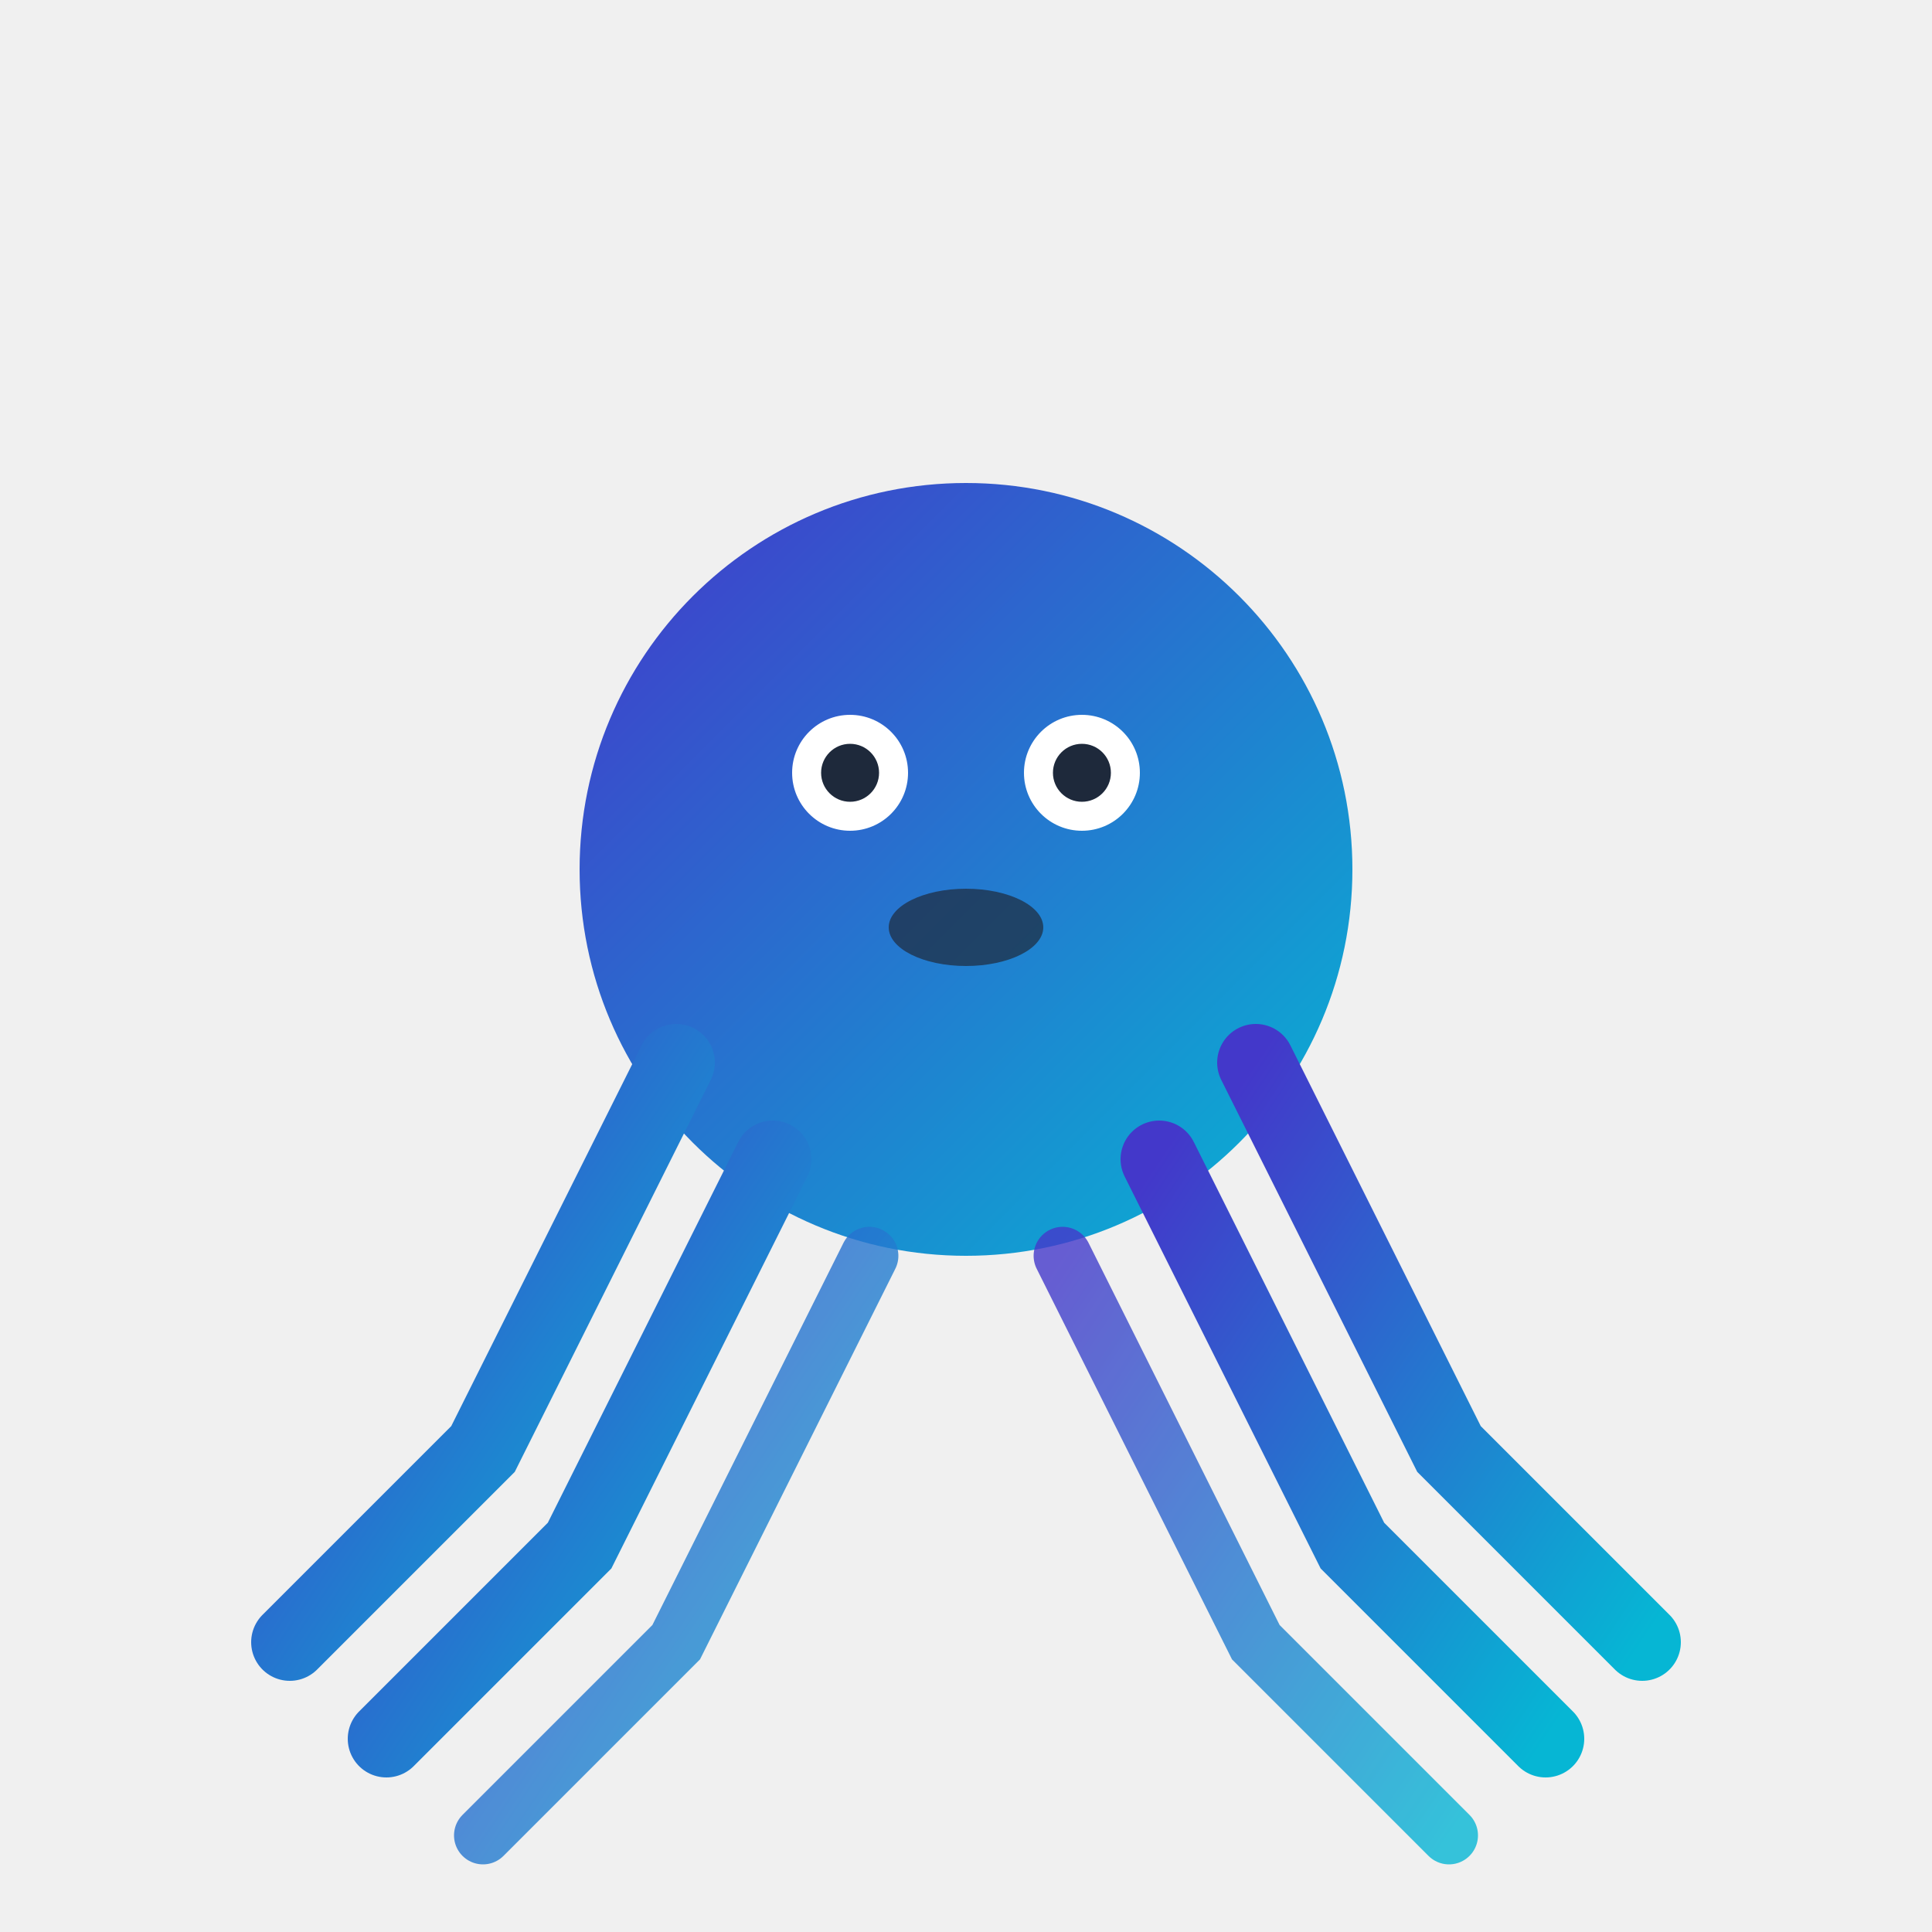
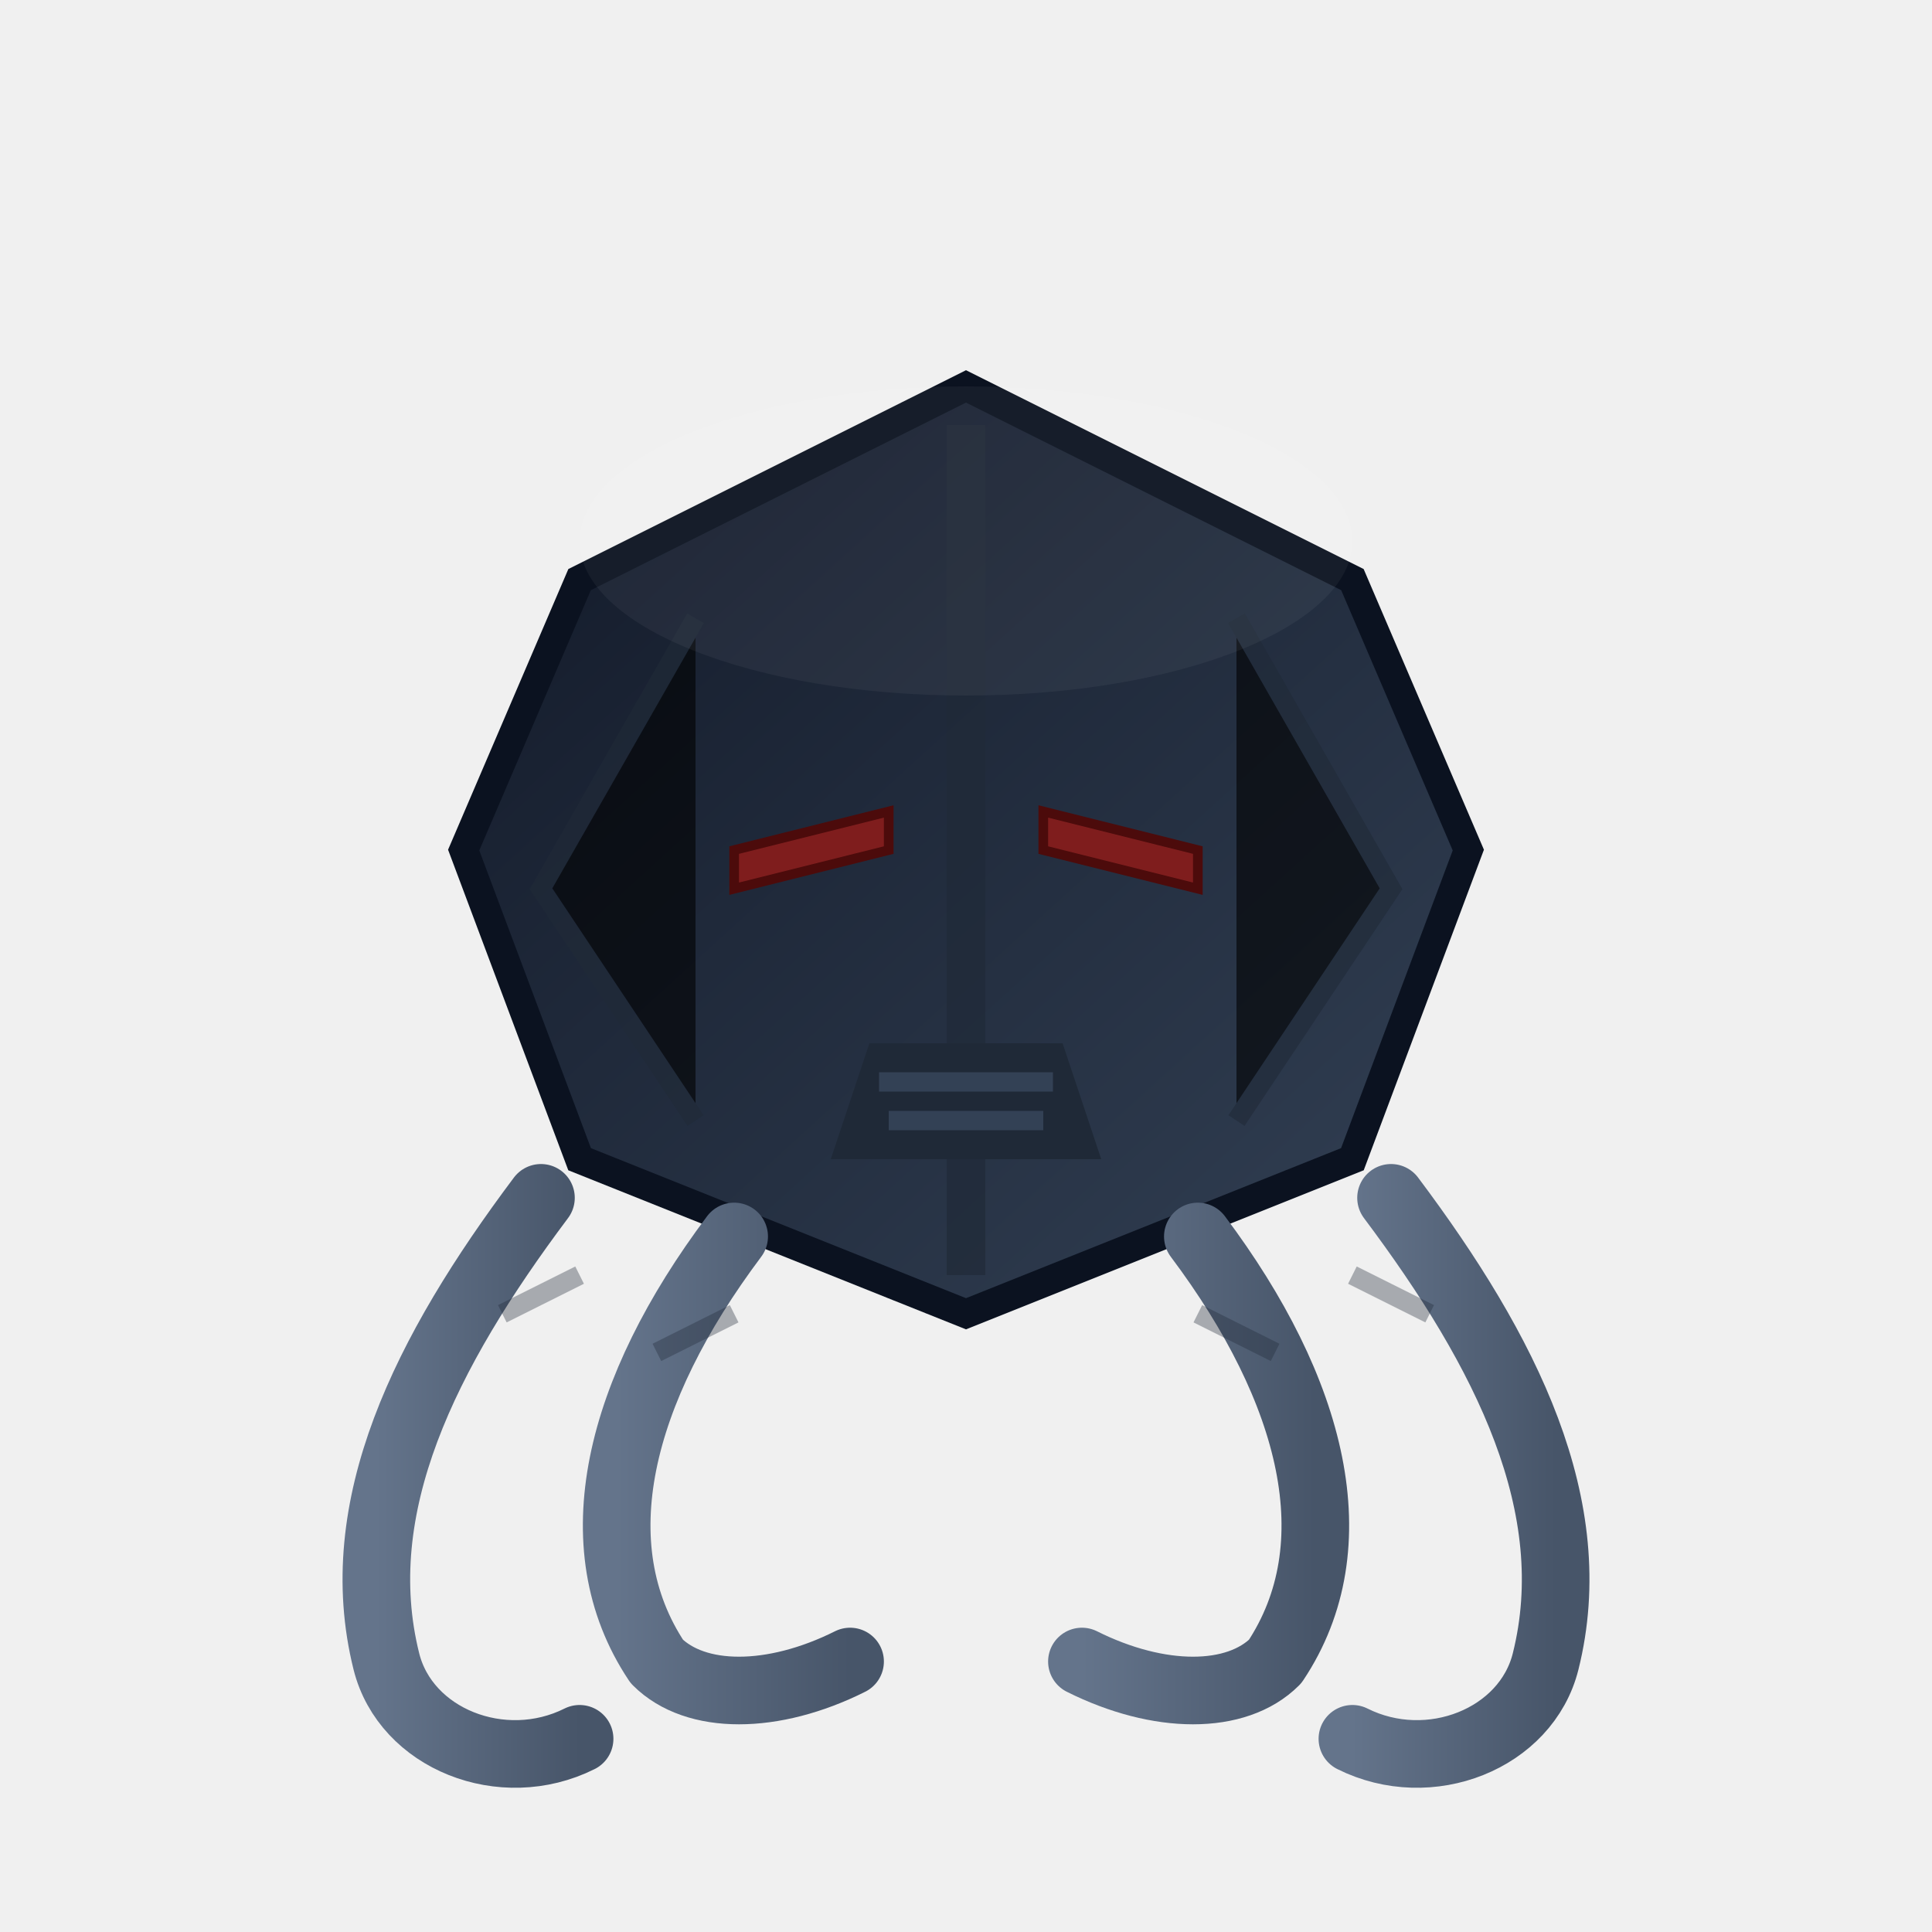
- <svg xmlns="http://www.w3.org/2000/svg" viewBox="0 0 100 100">
+ <svg xmlns="http://www.w3.org/2000/svg" viewBox="0 0 100 100" role="img" aria-label="Da-Kraken mechanical logo">
  <defs>
-     <linearGradient id="krakenGradient" x1="0%" y1="0%" x2="100%" y2="100%">
-       <stop offset="0%" style="stop-color:#4338ca;stop-opacity:1" />
-       <stop offset="100%" style="stop-color:#06b6d4;stop-opacity:1" />
+     <linearGradient id="metal" x1="0%" y1="0%" x2="100%" y2="100%">
+       <stop offset="0%" stop-color="#111827" />
+       <stop offset="100%" stop-color="#334155" />
+     </linearGradient>
+     <linearGradient id="steel" x1="0%" y1="0%" x2="100%" y2="0%">
+       <stop offset="0%" stop-color="#64748b" />
+       <stop offset="100%" stop-color="#475569" />
    </linearGradient>
  </defs>
-   <circle cx="50" cy="45" r="20" fill="url(#krakenGradient)" />
-   <circle cx="44" cy="40" r="3" fill="white" />
-   <circle cx="56" cy="40" r="3" fill="white" />
-   <circle cx="44" cy="40" r="1.5" fill="#1e293b" />
-   <circle cx="56" cy="40" r="1.5" fill="#1e293b" />
-   <path d="M35 55 Q30 65 25 75 Q20 80 15 85" stroke="url(#krakenGradient)" stroke-width="4" fill="none" stroke-linecap="round" />
-   <path d="M40 60 Q35 70 30 80 Q25 85 20 90" stroke="url(#krakenGradient)" stroke-width="4" fill="none" stroke-linecap="round" />
-   <path d="M60 60 Q65 70 70 80 Q75 85 80 90" stroke="url(#krakenGradient)" stroke-width="4" fill="none" stroke-linecap="round" />
-   <path d="M65 55 Q70 65 75 75 Q80 80 85 85" stroke="url(#krakenGradient)" stroke-width="4" fill="none" stroke-linecap="round" />
-   <path d="M45 65 Q40 75 35 85 Q30 90 25 95" stroke="url(#krakenGradient)" stroke-width="3" fill="none" stroke-linecap="round" opacity="0.8" />
-   <path d="M55 65 Q60 75 65 85 Q70 90 75 95" stroke="url(#krakenGradient)" stroke-width="3" fill="none" stroke-linecap="round" opacity="0.8" />
-   <ellipse cx="50" cy="48" rx="4" ry="2" fill="#1e293b" opacity="0.7" />
+   <g transform="translate(0,2)">
+     <path d="M30 28 L50 18 L70 28 L76 42 L70 58 L50 66 L30 58 L24 42 Z" fill="url(#metal)" stroke="#0b1220" stroke-width="1.5" />
+     <path d="M50 20 L50 64" stroke="#1f2937" stroke-width="2" opacity="0.7" />
+     <path d="M36 30 L28 44 L36 56" stroke="#1f2937" stroke-width="1" opacity="0.6" />
+     <path d="M64 30 L72 44 L64 56" stroke="#1f2937" stroke-width="1" opacity="0.6" />
+     <path d="M38 42 L46 40 L46 42 L38 44 Z" fill="#7f1d1d" stroke="#4c0b0b" stroke-width="0.5" />
+     <path d="M62 42 L54 40 L54 42 L62 44 Z" fill="#7f1d1d" stroke="#4c0b0b" stroke-width="0.5" />
+     <path d="M45 52 L55 52 L57 58 L43 58 Z" fill="#1f2937" />
+     <path d="M45.5 54 H54.5" stroke="#334155" stroke-width="1" />
+     <path d="M46 56 H54" stroke="#334155" stroke-width="1" />
+   </g>
+   <g fill="none" stroke="url(#steel)" stroke-width="3.5" stroke-linecap="round" stroke-linejoin="round">
+     <path d="M28 62 C22 70, 18 78, 20 86 C21 90, 26 92, 30 90" />
+     <path d="M38 64 C32 72, 30 80, 34 86 C36 88, 40 88, 44 86" />
+     <path d="M62 64 C68 72, 70 80, 66 86 C64 88, 60 88, 56 86" />
+     <path d="M72 62 C78 70, 82 78, 80 86 C79 90, 74 92, 70 90" />
+   </g>
+   <g stroke="#1f2937" stroke-width="1" opacity="0.35">
+     <path d="M26 68 L30 66" />
+     <path d="M34 70 L38 68" />
+     <path d="M66 70 L62 68" />
+     <path d="M74 68 L70 66" />
+   </g>
+   <ellipse cx="50" cy="28" rx="20" ry="8" fill="#ffffff" opacity="0.05" />
</svg>
